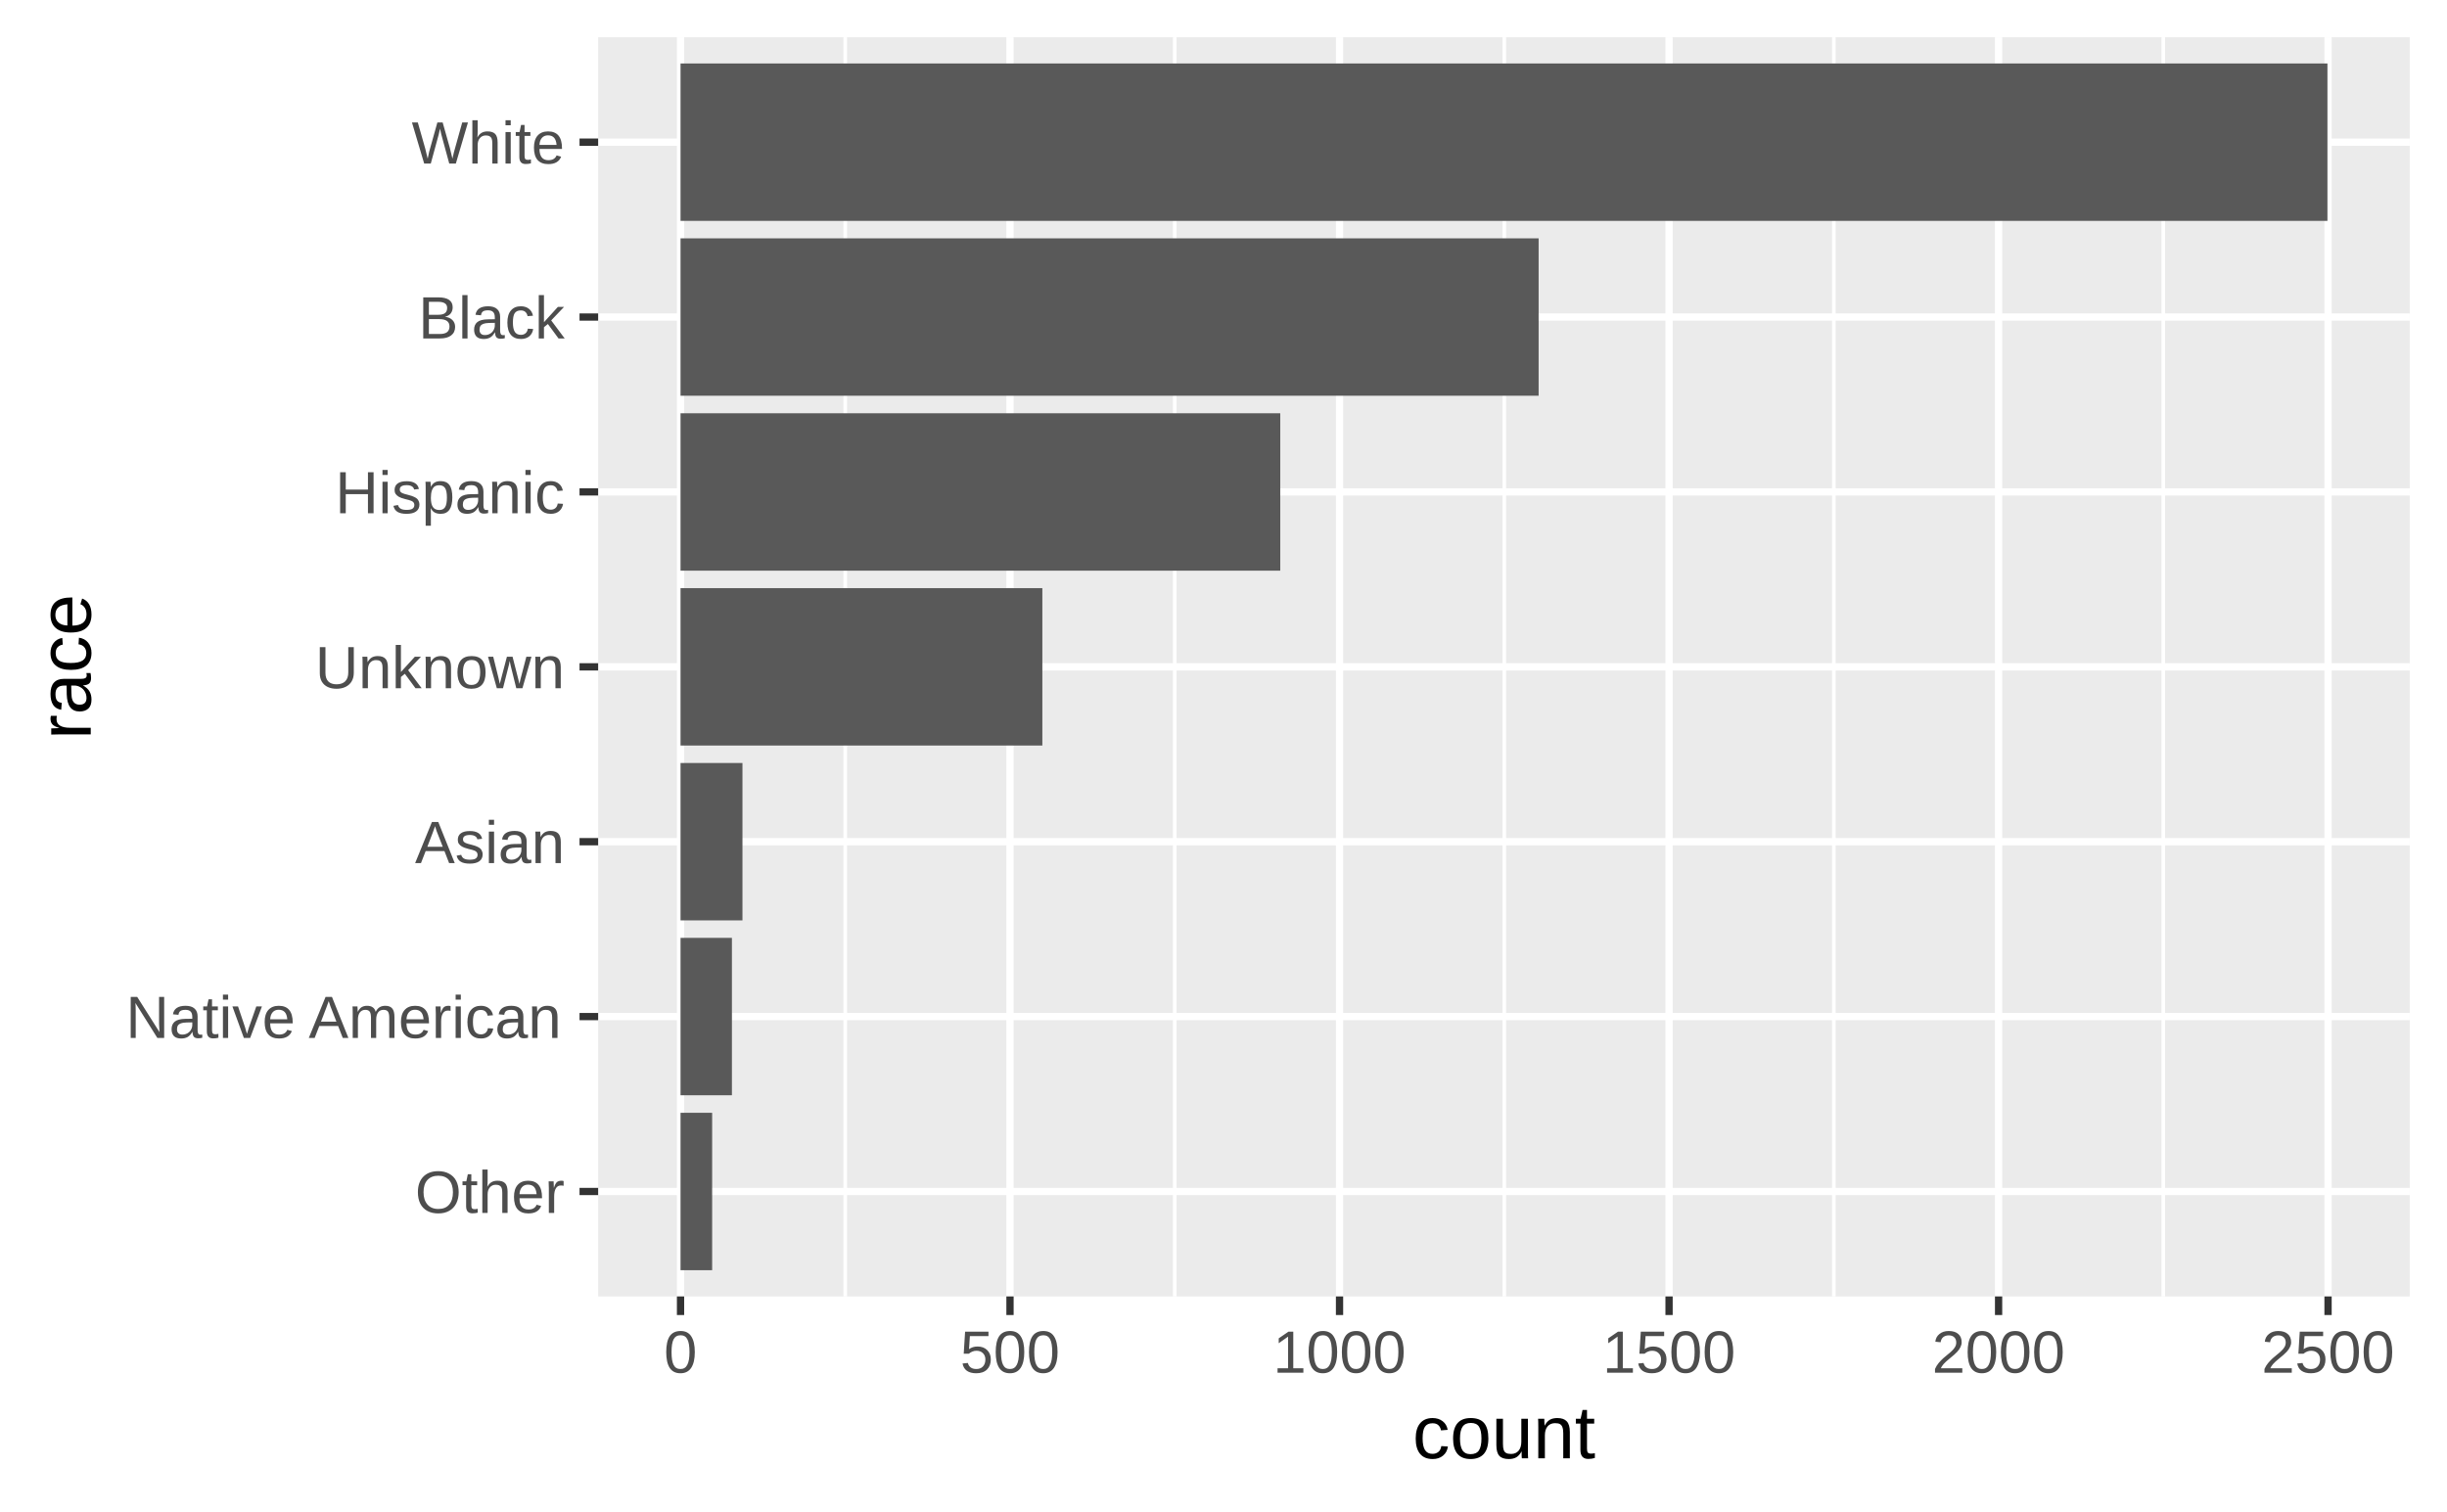
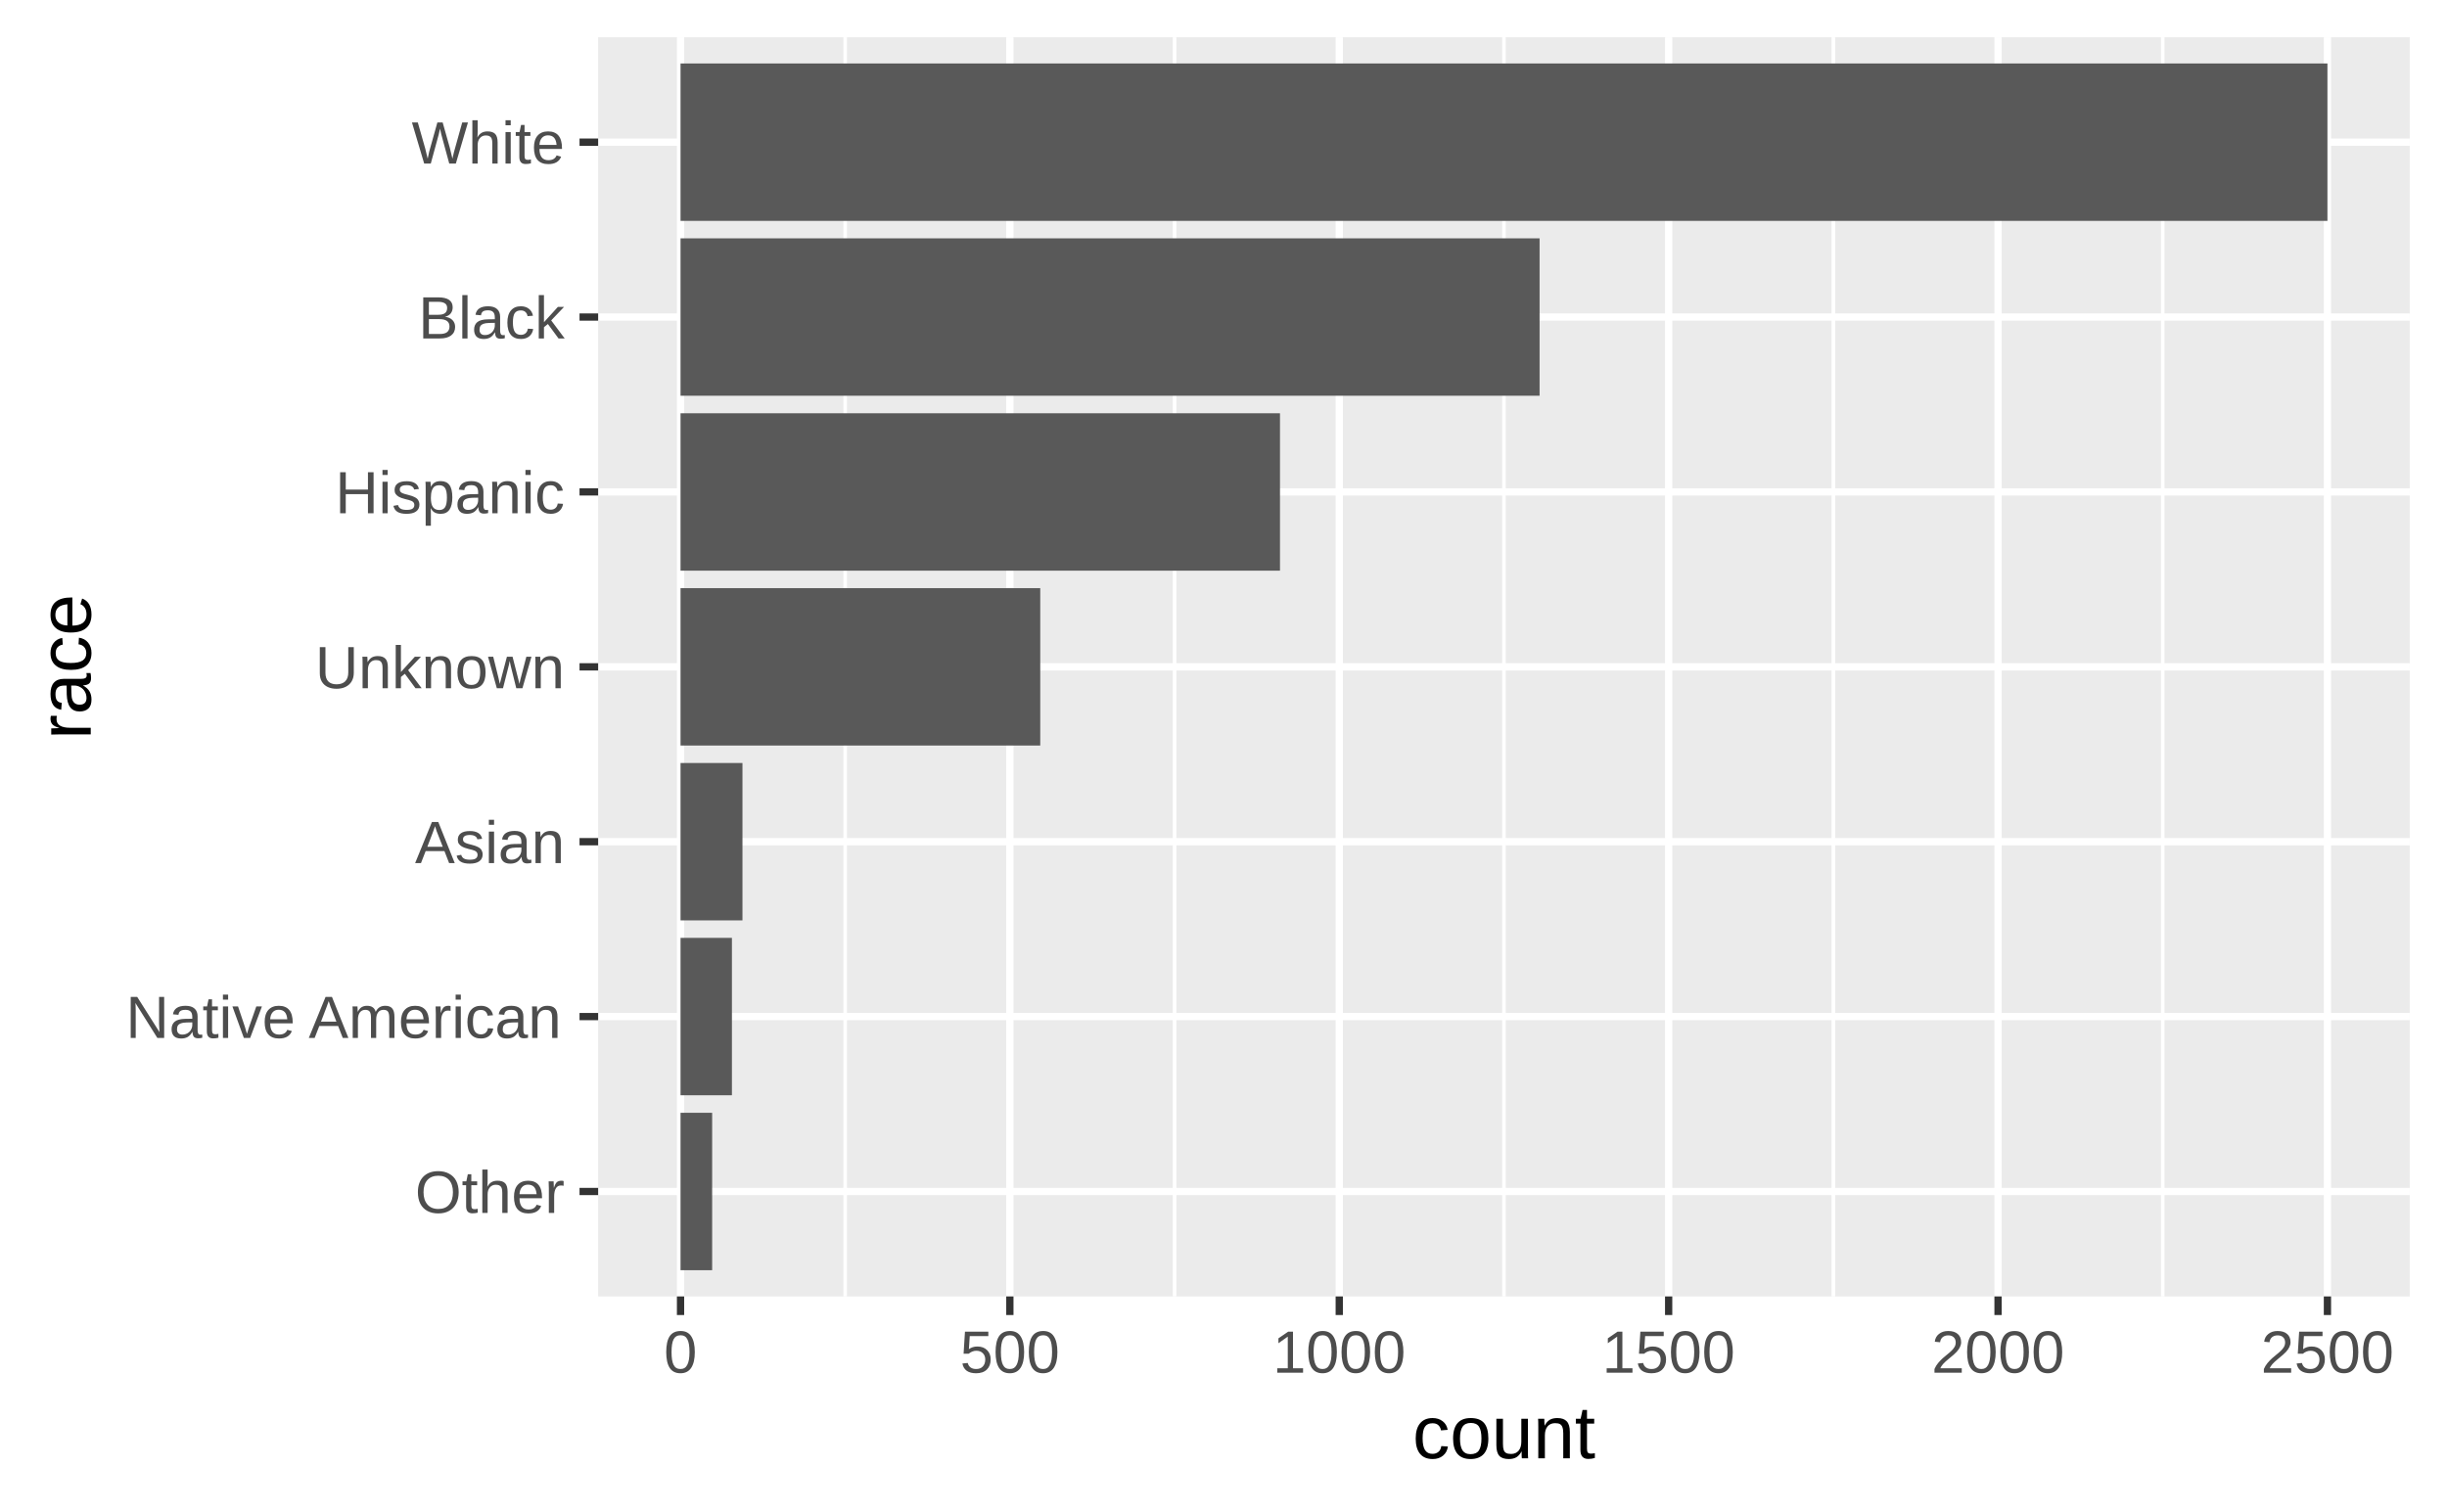
<svg xmlns="http://www.w3.org/2000/svg" viewBox="0 0 360.00 222.48">
  <defs>
    <style type="text/css">
    line, polyline, polygon, path, rect, circle {
      fill: none;
      stroke: #000000;
      stroke-linecap: round;
      stroke-linejoin: round;
      stroke-miterlimit: 10.00;
    }
  </style>
  </defs>
  <rect width="100%" height="100%" style="stroke: none; fill: #FFFFFF;" />
  <rect x="0" y="0.00" width="360.00" height="222.48" style="stroke-width: 1.07; stroke: #FFFFFF; fill: #FFFFFF;" />
  <defs>
    <clipPath id="cpODguMDB8MzU0LjUyfDE5MC43Nnw1LjQ4">
      <rect x="88.00" y="5.48" width="266.52" height="185.28" />
    </clipPath>
  </defs>
  <rect x="88.00" y="5.48" width="266.52" height="185.28" style="stroke-width: 1.07; stroke: none; fill: #EBEBEB;" clip-path="url(#cpODguMDB8MzU0LjUyfDE5MC43Nnw1LjQ4)" />
-   <polyline points="124.35,190.76 124.35,5.48 " style="stroke-width: 0.53; stroke: #FFFFFF; stroke-linecap: butt;" clip-path="url(#cpODguMDB8MzU0LjUyfDE5MC43Nnw1LjQ4)" />
-   <polyline points="172.83,190.76 172.83,5.48 " style="stroke-width: 0.53; stroke: #FFFFFF; stroke-linecap: butt;" clip-path="url(#cpODguMDB8MzU0LjUyfDE5MC43Nnw1LjQ4)" />
-   <polyline points="221.31,190.76 221.31,5.48 " style="stroke-width: 0.53; stroke: #FFFFFF; stroke-linecap: butt;" clip-path="url(#cpODguMDB8MzU0LjUyfDE5MC43Nnw1LjQ4)" />
-   <polyline points="269.79,190.76 269.79,5.48 " style="stroke-width: 0.53; stroke: #FFFFFF; stroke-linecap: butt;" clip-path="url(#cpODguMDB8MzU0LjUyfDE5MC43Nnw1LjQ4)" />
-   <polyline points="318.26,190.76 318.26,5.48 " style="stroke-width: 0.53; stroke: #FFFFFF; stroke-linecap: butt;" clip-path="url(#cpODguMDB8MzU0LjUyfDE5MC43Nnw1LjQ4)" />
+   <polyline points="124.34,190.76 124.34,5.48 " style="stroke-width: 0.53; stroke: #FFFFFF; stroke-linecap: butt;" clip-path="url(#cpODguMDB8MzU0LjUyfDE5MC43Nnw1LjQ4)" />
+   <polyline points="172.80,190.76 172.80,5.48 " style="stroke-width: 0.53; stroke: #FFFFFF; stroke-linecap: butt;" clip-path="url(#cpODguMDB8MzU0LjUyfDE5MC43Nnw1LjQ4)" />
+   <polyline points="221.26,190.76 221.26,5.48 " style="stroke-width: 0.53; stroke: #FFFFFF; stroke-linecap: butt;" clip-path="url(#cpODguMDB8MzU0LjUyfDE5MC43Nnw1LjQ4)" />
+   <polyline points="269.72,190.76 269.72,5.48 " style="stroke-width: 0.53; stroke: #FFFFFF; stroke-linecap: butt;" clip-path="url(#cpODguMDB8MzU0LjUyfDE5MC43Nnw1LjQ4)" />
+   <polyline points="318.18,190.76 318.18,5.48 " style="stroke-width: 0.53; stroke: #FFFFFF; stroke-linecap: butt;" clip-path="url(#cpODguMDB8MzU0LjUyfDE5MC43Nnw1LjQ4)" />
  <polyline points="88.00,175.32 354.52,175.32 " style="stroke-width: 1.07; stroke: #FFFFFF; stroke-linecap: butt;" clip-path="url(#cpODguMDB8MzU0LjUyfDE5MC43Nnw1LjQ4)" />
  <polyline points="88.00,149.58 354.52,149.58 " style="stroke-width: 1.07; stroke: #FFFFFF; stroke-linecap: butt;" clip-path="url(#cpODguMDB8MzU0LjUyfDE5MC43Nnw1LjQ4)" />
  <polyline points="88.00,123.85 354.52,123.85 " style="stroke-width: 1.07; stroke: #FFFFFF; stroke-linecap: butt;" clip-path="url(#cpODguMDB8MzU0LjUyfDE5MC43Nnw1LjQ4)" />
  <polyline points="88.00,98.12 354.52,98.12 " style="stroke-width: 1.07; stroke: #FFFFFF; stroke-linecap: butt;" clip-path="url(#cpODguMDB8MzU0LjUyfDE5MC43Nnw1LjQ4)" />
  <polyline points="88.00,72.38 354.52,72.38 " style="stroke-width: 1.07; stroke: #FFFFFF; stroke-linecap: butt;" clip-path="url(#cpODguMDB8MzU0LjUyfDE5MC43Nnw1LjQ4)" />
  <polyline points="88.00,46.65 354.52,46.65 " style="stroke-width: 1.07; stroke: #FFFFFF; stroke-linecap: butt;" clip-path="url(#cpODguMDB8MzU0LjUyfDE5MC43Nnw1LjQ4)" />
  <polyline points="88.00,20.92 354.52,20.92 " style="stroke-width: 1.07; stroke: #FFFFFF; stroke-linecap: butt;" clip-path="url(#cpODguMDB8MzU0LjUyfDE5MC43Nnw1LjQ4)" />
  <polyline points="100.12,190.76 100.12,5.48 " style="stroke-width: 1.07; stroke: #FFFFFF; stroke-linecap: butt;" clip-path="url(#cpODguMDB8MzU0LjUyfDE5MC43Nnw1LjQ4)" />
-   <polyline points="148.59,190.76 148.59,5.48 " style="stroke-width: 1.07; stroke: #FFFFFF; stroke-linecap: butt;" clip-path="url(#cpODguMDB8MzU0LjUyfDE5MC43Nnw1LjQ4)" />
-   <polyline points="197.07,190.76 197.07,5.48 " style="stroke-width: 1.07; stroke: #FFFFFF; stroke-linecap: butt;" clip-path="url(#cpODguMDB8MzU0LjUyfDE5MC43Nnw1LjQ4)" />
-   <polyline points="245.55,190.76 245.55,5.48 " style="stroke-width: 1.07; stroke: #FFFFFF; stroke-linecap: butt;" clip-path="url(#cpODguMDB8MzU0LjUyfDE5MC43Nnw1LjQ4)" />
-   <polyline points="294.03,190.76 294.03,5.48 " style="stroke-width: 1.07; stroke: #FFFFFF; stroke-linecap: butt;" clip-path="url(#cpODguMDB8MzU0LjUyfDE5MC43Nnw1LjQ4)" />
-   <polyline points="342.50,190.76 342.50,5.48 " style="stroke-width: 1.07; stroke: #FFFFFF; stroke-linecap: butt;" clip-path="url(#cpODguMDB8MzU0LjUyfDE5MC43Nnw1LjQ4)" />
+   <polyline points="148.57,190.76 148.57,5.48 " style="stroke-width: 1.07; stroke: #FFFFFF; stroke-linecap: butt;" clip-path="url(#cpODguMDB8MzU0LjUyfDE5MC43Nnw1LjQ4)" />
+   <polyline points="197.03,190.76 197.03,5.48 " style="stroke-width: 1.07; stroke: #FFFFFF; stroke-linecap: butt;" clip-path="url(#cpODguMDB8MzU0LjUyfDE5MC43Nnw1LjQ4)" />
+   <polyline points="245.49,190.76 245.49,5.48 " style="stroke-width: 1.07; stroke: #FFFFFF; stroke-linecap: butt;" clip-path="url(#cpODguMDB8MzU0LjUyfDE5MC43Nnw1LjQ4)" />
+   <polyline points="293.95,190.76 293.95,5.48 " style="stroke-width: 1.07; stroke: #FFFFFF; stroke-linecap: butt;" clip-path="url(#cpODguMDB8MzU0LjUyfDE5MC43Nnw1LjQ4)" />
+   <polyline points="342.41,190.76 342.41,5.48 " style="stroke-width: 1.07; stroke: #FFFFFF; stroke-linecap: butt;" clip-path="url(#cpODguMDB8MzU0LjUyfDE5MC43Nnw1LjQ4)" />
  <rect x="100.12" y="163.74" width="4.65" height="23.16" style="stroke-width: 1.07; stroke: none; stroke-linecap: square; stroke-linejoin: miter; fill: #595959;" clip-path="url(#cpODguMDB8MzU0LjUyfDE5MC43Nnw1LjQ4)" />
  <rect x="100.12" y="138.00" width="7.56" height="23.16" style="stroke-width: 1.07; stroke: none; stroke-linecap: square; stroke-linejoin: miter; fill: #595959;" clip-path="url(#cpODguMDB8MzU0LjUyfDE5MC43Nnw1LjQ4)" />
  <rect x="100.12" y="112.27" width="9.11" height="23.16" style="stroke-width: 1.07; stroke: none; stroke-linecap: square; stroke-linejoin: miter; fill: #595959;" clip-path="url(#cpODguMDB8MzU0LjUyfDE5MC43Nnw1LjQ4)" />
-   <rect x="100.12" y="86.54" width="53.23" height="23.16" style="stroke-width: 1.07; stroke: none; stroke-linecap: square; stroke-linejoin: miter; fill: #595959;" clip-path="url(#cpODguMDB8MzU0LjUyfDE5MC43Nnw1LjQ4)" />
-   <rect x="100.12" y="60.81" width="88.23" height="23.16" style="stroke-width: 1.07; stroke: none; stroke-linecap: square; stroke-linejoin: miter; fill: #595959;" clip-path="url(#cpODguMDB8MzU0LjUyfDE5MC43Nnw1LjQ4)" />
-   <rect x="100.12" y="35.07" width="126.24" height="23.16" style="stroke-width: 1.07; stroke: none; stroke-linecap: square; stroke-linejoin: miter; fill: #595959;" clip-path="url(#cpODguMDB8MzU0LjUyfDE5MC43Nnw1LjQ4)" />
+   <rect x="100.12" y="86.54" width="52.92" height="23.16" style="stroke-width: 1.07; stroke: none; stroke-linecap: square; stroke-linejoin: miter; fill: #595959;" clip-path="url(#cpODguMDB8MzU0LjUyfDE5MC43Nnw1LjQ4)" />
+   <rect x="100.12" y="60.81" width="88.19" height="23.16" style="stroke-width: 1.07; stroke: none; stroke-linecap: square; stroke-linejoin: miter; fill: #595959;" clip-path="url(#cpODguMDB8MzU0LjUyfDE5MC43Nnw1LjQ4)" />
+   <rect x="100.12" y="35.07" width="126.38" height="23.16" style="stroke-width: 1.07; stroke: none; stroke-linecap: square; stroke-linejoin: miter; fill: #595959;" clip-path="url(#cpODguMDB8MzU0LjUyfDE5MC43Nnw1LjQ4)" />
  <rect x="100.12" y="9.34" width="242.29" height="23.16" style="stroke-width: 1.07; stroke: none; stroke-linecap: square; stroke-linejoin: miter; fill: #595959;" clip-path="url(#cpODguMDB8MzU0LjUyfDE5MC43Nnw1LjQ4)" />
  <defs>
    <clipPath id="cpMC4wMHwzNjAuMDB8MjIyLjQ4fDAuMDA=">
      <rect x="0.00" y="0.00" width="360.00" height="222.48" />
    </clipPath>
  </defs>
  <g clip-path="url(#cpMC4wMHwzNjAuMDB8MjIyLjQ4fDAuMDA=)">
    <text x="61.06" y="178.47" style="font-size: 8.80px; fill: #4D4D4D; font-family: Arial;" textLength="22.01px" lengthAdjust="spacingAndGlyphs">Other</text>
  </g>
  <g clip-path="url(#cpMC4wMHwzNjAuMDB8MjIyLjQ4fDAuMDA=)">
    <text x="18.51" y="152.73" style="font-size: 8.80px; fill: #4D4D4D; font-family: Arial;" textLength="64.56px" lengthAdjust="spacingAndGlyphs">Native American</text>
  </g>
  <g clip-path="url(#cpMC4wMHwzNjAuMDB8MjIyLjQ4fDAuMDA=)">
    <text x="61.06" y="127.00" style="font-size: 8.80px; fill: #4D4D4D; font-family: Arial;" textLength="22.01px" lengthAdjust="spacingAndGlyphs">Asian</text>
  </g>
  <g clip-path="url(#cpMC4wMHwzNjAuMDB8MjIyLjQ4fDAuMDA=)">
    <text x="46.38" y="101.27" style="font-size: 8.80px; fill: #4D4D4D; font-family: Arial;" textLength="36.69px" lengthAdjust="spacingAndGlyphs">Unknown</text>
  </g>
  <g clip-path="url(#cpMC4wMHwzNjAuMDB8MjIyLjQ4fDAuMDA=)">
    <text x="49.32" y="75.53" style="font-size: 8.80px; fill: #4D4D4D; font-family: Arial;" textLength="33.75px" lengthAdjust="spacingAndGlyphs">Hispanic</text>
  </g>
  <g clip-path="url(#cpMC4wMHwzNjAuMDB8MjIyLjQ4fDAuMDA=)">
    <text x="61.55" y="49.80" style="font-size: 8.80px; fill: #4D4D4D; font-family: Arial;" textLength="21.52px" lengthAdjust="spacingAndGlyphs">Black</text>
  </g>
  <g clip-path="url(#cpMC4wMHwzNjAuMDB8MjIyLjQ4fDAuMDA=)">
    <text x="60.58" y="24.07" style="font-size: 8.80px; fill: #4D4D4D; font-family: Arial;" textLength="22.49px" lengthAdjust="spacingAndGlyphs">White</text>
  </g>
  <polyline points="85.26,175.32 88.00,175.32 " style="stroke-width: 1.07; stroke: #333333; stroke-linecap: butt;" clip-path="url(#cpMC4wMHwzNjAuMDB8MjIyLjQ4fDAuMDA=)" />
  <polyline points="85.26,149.58 88.00,149.58 " style="stroke-width: 1.07; stroke: #333333; stroke-linecap: butt;" clip-path="url(#cpMC4wMHwzNjAuMDB8MjIyLjQ4fDAuMDA=)" />
  <polyline points="85.26,123.85 88.00,123.85 " style="stroke-width: 1.07; stroke: #333333; stroke-linecap: butt;" clip-path="url(#cpMC4wMHwzNjAuMDB8MjIyLjQ4fDAuMDA=)" />
  <polyline points="85.26,98.12 88.00,98.12 " style="stroke-width: 1.07; stroke: #333333; stroke-linecap: butt;" clip-path="url(#cpMC4wMHwzNjAuMDB8MjIyLjQ4fDAuMDA=)" />
  <polyline points="85.26,72.38 88.00,72.38 " style="stroke-width: 1.07; stroke: #333333; stroke-linecap: butt;" clip-path="url(#cpMC4wMHwzNjAuMDB8MjIyLjQ4fDAuMDA=)" />
  <polyline points="85.26,46.65 88.00,46.65 " style="stroke-width: 1.07; stroke: #333333; stroke-linecap: butt;" clip-path="url(#cpMC4wMHwzNjAuMDB8MjIyLjQ4fDAuMDA=)" />
  <polyline points="85.26,20.92 88.00,20.92 " style="stroke-width: 1.07; stroke: #333333; stroke-linecap: butt;" clip-path="url(#cpMC4wMHwzNjAuMDB8MjIyLjQ4fDAuMDA=)" />
  <polyline points="100.12,193.50 100.12,190.76 " style="stroke-width: 1.07; stroke: #333333; stroke-linecap: butt;" clip-path="url(#cpMC4wMHwzNjAuMDB8MjIyLjQ4fDAuMDA=)" />
-   <polyline points="148.59,193.50 148.59,190.76 " style="stroke-width: 1.07; stroke: #333333; stroke-linecap: butt;" clip-path="url(#cpMC4wMHwzNjAuMDB8MjIyLjQ4fDAuMDA=)" />
-   <polyline points="197.07,193.50 197.07,190.76 " style="stroke-width: 1.07; stroke: #333333; stroke-linecap: butt;" clip-path="url(#cpMC4wMHwzNjAuMDB8MjIyLjQ4fDAuMDA=)" />
-   <polyline points="245.55,193.50 245.55,190.76 " style="stroke-width: 1.07; stroke: #333333; stroke-linecap: butt;" clip-path="url(#cpMC4wMHwzNjAuMDB8MjIyLjQ4fDAuMDA=)" />
-   <polyline points="294.03,193.50 294.03,190.76 " style="stroke-width: 1.07; stroke: #333333; stroke-linecap: butt;" clip-path="url(#cpMC4wMHwzNjAuMDB8MjIyLjQ4fDAuMDA=)" />
-   <polyline points="342.50,193.50 342.50,190.76 " style="stroke-width: 1.07; stroke: #333333; stroke-linecap: butt;" clip-path="url(#cpMC4wMHwzNjAuMDB8MjIyLjQ4fDAuMDA=)" />
+   <polyline points="148.57,193.50 148.57,190.76 " style="stroke-width: 1.07; stroke: #333333; stroke-linecap: butt;" clip-path="url(#cpMC4wMHwzNjAuMDB8MjIyLjQ4fDAuMDA=)" />
+   <polyline points="197.03,193.50 197.03,190.76 " style="stroke-width: 1.07; stroke: #333333; stroke-linecap: butt;" clip-path="url(#cpMC4wMHwzNjAuMDB8MjIyLjQ4fDAuMDA=)" />
+   <polyline points="245.49,193.50 245.49,190.76 " style="stroke-width: 1.07; stroke: #333333; stroke-linecap: butt;" clip-path="url(#cpMC4wMHwzNjAuMDB8MjIyLjQ4fDAuMDA=)" />
+   <polyline points="293.95,193.50 293.95,190.76 " style="stroke-width: 1.07; stroke: #333333; stroke-linecap: butt;" clip-path="url(#cpMC4wMHwzNjAuMDB8MjIyLjQ4fDAuMDA=)" />
+   <polyline points="342.41,193.50 342.41,190.76 " style="stroke-width: 1.07; stroke: #333333; stroke-linecap: butt;" clip-path="url(#cpMC4wMHwzNjAuMDB8MjIyLjQ4fDAuMDA=)" />
  <g clip-path="url(#cpMC4wMHwzNjAuMDB8MjIyLjQ4fDAuMDA=)">
    <text x="97.67" y="201.99" style="font-size: 8.80px; fill: #4D4D4D; font-family: Arial;" textLength="4.89px" lengthAdjust="spacingAndGlyphs">0</text>
  </g>
  <g clip-path="url(#cpMC4wMHwzNjAuMDB8MjIyLjQ4fDAuMDA=)">
-     <text x="141.25" y="201.99" style="font-size: 8.80px; fill: #4D4D4D; font-family: Arial;" textLength="14.68px" lengthAdjust="spacingAndGlyphs">500</text>
+     <text x="141.23" y="201.99" style="font-size: 8.80px; fill: #4D4D4D; font-family: Arial;" textLength="14.68px" lengthAdjust="spacingAndGlyphs">500</text>
  </g>
  <g clip-path="url(#cpMC4wMHwzNjAuMDB8MjIyLjQ4fDAuMDA=)">
-     <text x="187.28" y="201.99" style="font-size: 8.80px; fill: #4D4D4D; font-family: Arial;" textLength="19.58px" lengthAdjust="spacingAndGlyphs">1000</text>
+     <text x="187.24" y="201.99" style="font-size: 8.80px; fill: #4D4D4D; font-family: Arial;" textLength="19.58px" lengthAdjust="spacingAndGlyphs">1000</text>
  </g>
  <g clip-path="url(#cpMC4wMHwzNjAuMDB8MjIyLjQ4fDAuMDA=)">
-     <text x="235.76" y="201.99" style="font-size: 8.80px; fill: #4D4D4D; font-family: Arial;" textLength="19.58px" lengthAdjust="spacingAndGlyphs">1500</text>
+     <text x="235.70" y="201.99" style="font-size: 8.80px; fill: #4D4D4D; font-family: Arial;" textLength="19.58px" lengthAdjust="spacingAndGlyphs">1500</text>
  </g>
  <g clip-path="url(#cpMC4wMHwzNjAuMDB8MjIyLjQ4fDAuMDA=)">
-     <text x="284.24" y="201.99" style="font-size: 8.80px; fill: #4D4D4D; font-family: Arial;" textLength="19.58px" lengthAdjust="spacingAndGlyphs">2000</text>
+     <text x="284.16" y="201.99" style="font-size: 8.80px; fill: #4D4D4D; font-family: Arial;" textLength="19.58px" lengthAdjust="spacingAndGlyphs">2000</text>
  </g>
  <g clip-path="url(#cpMC4wMHwzNjAuMDB8MjIyLjQ4fDAuMDA=)">
-     <text x="332.71" y="201.99" style="font-size: 8.80px; fill: #4D4D4D; font-family: Arial;" textLength="19.58px" lengthAdjust="spacingAndGlyphs">2500</text>
+     <text x="332.62" y="201.99" style="font-size: 8.80px; fill: #4D4D4D; font-family: Arial;" textLength="19.58px" lengthAdjust="spacingAndGlyphs">2500</text>
  </g>
  <g clip-path="url(#cpMC4wMHwzNjAuMDB8MjIyLjQ4fDAuMDA=)">
    <text x="207.81" y="214.58" style="font-size: 11.00px; font-family: Arial;" textLength="26.91px" lengthAdjust="spacingAndGlyphs">count</text>
  </g>
  <g clip-path="url(#cpMC4wMHwzNjAuMDB8MjIyLjQ4fDAuMDA=)">
    <text transform="translate(13.35,108.82) rotate(-90)" style="font-size: 11.00px; font-family: Arial;" textLength="21.40px" lengthAdjust="spacingAndGlyphs">race</text>
  </g>
</svg>
